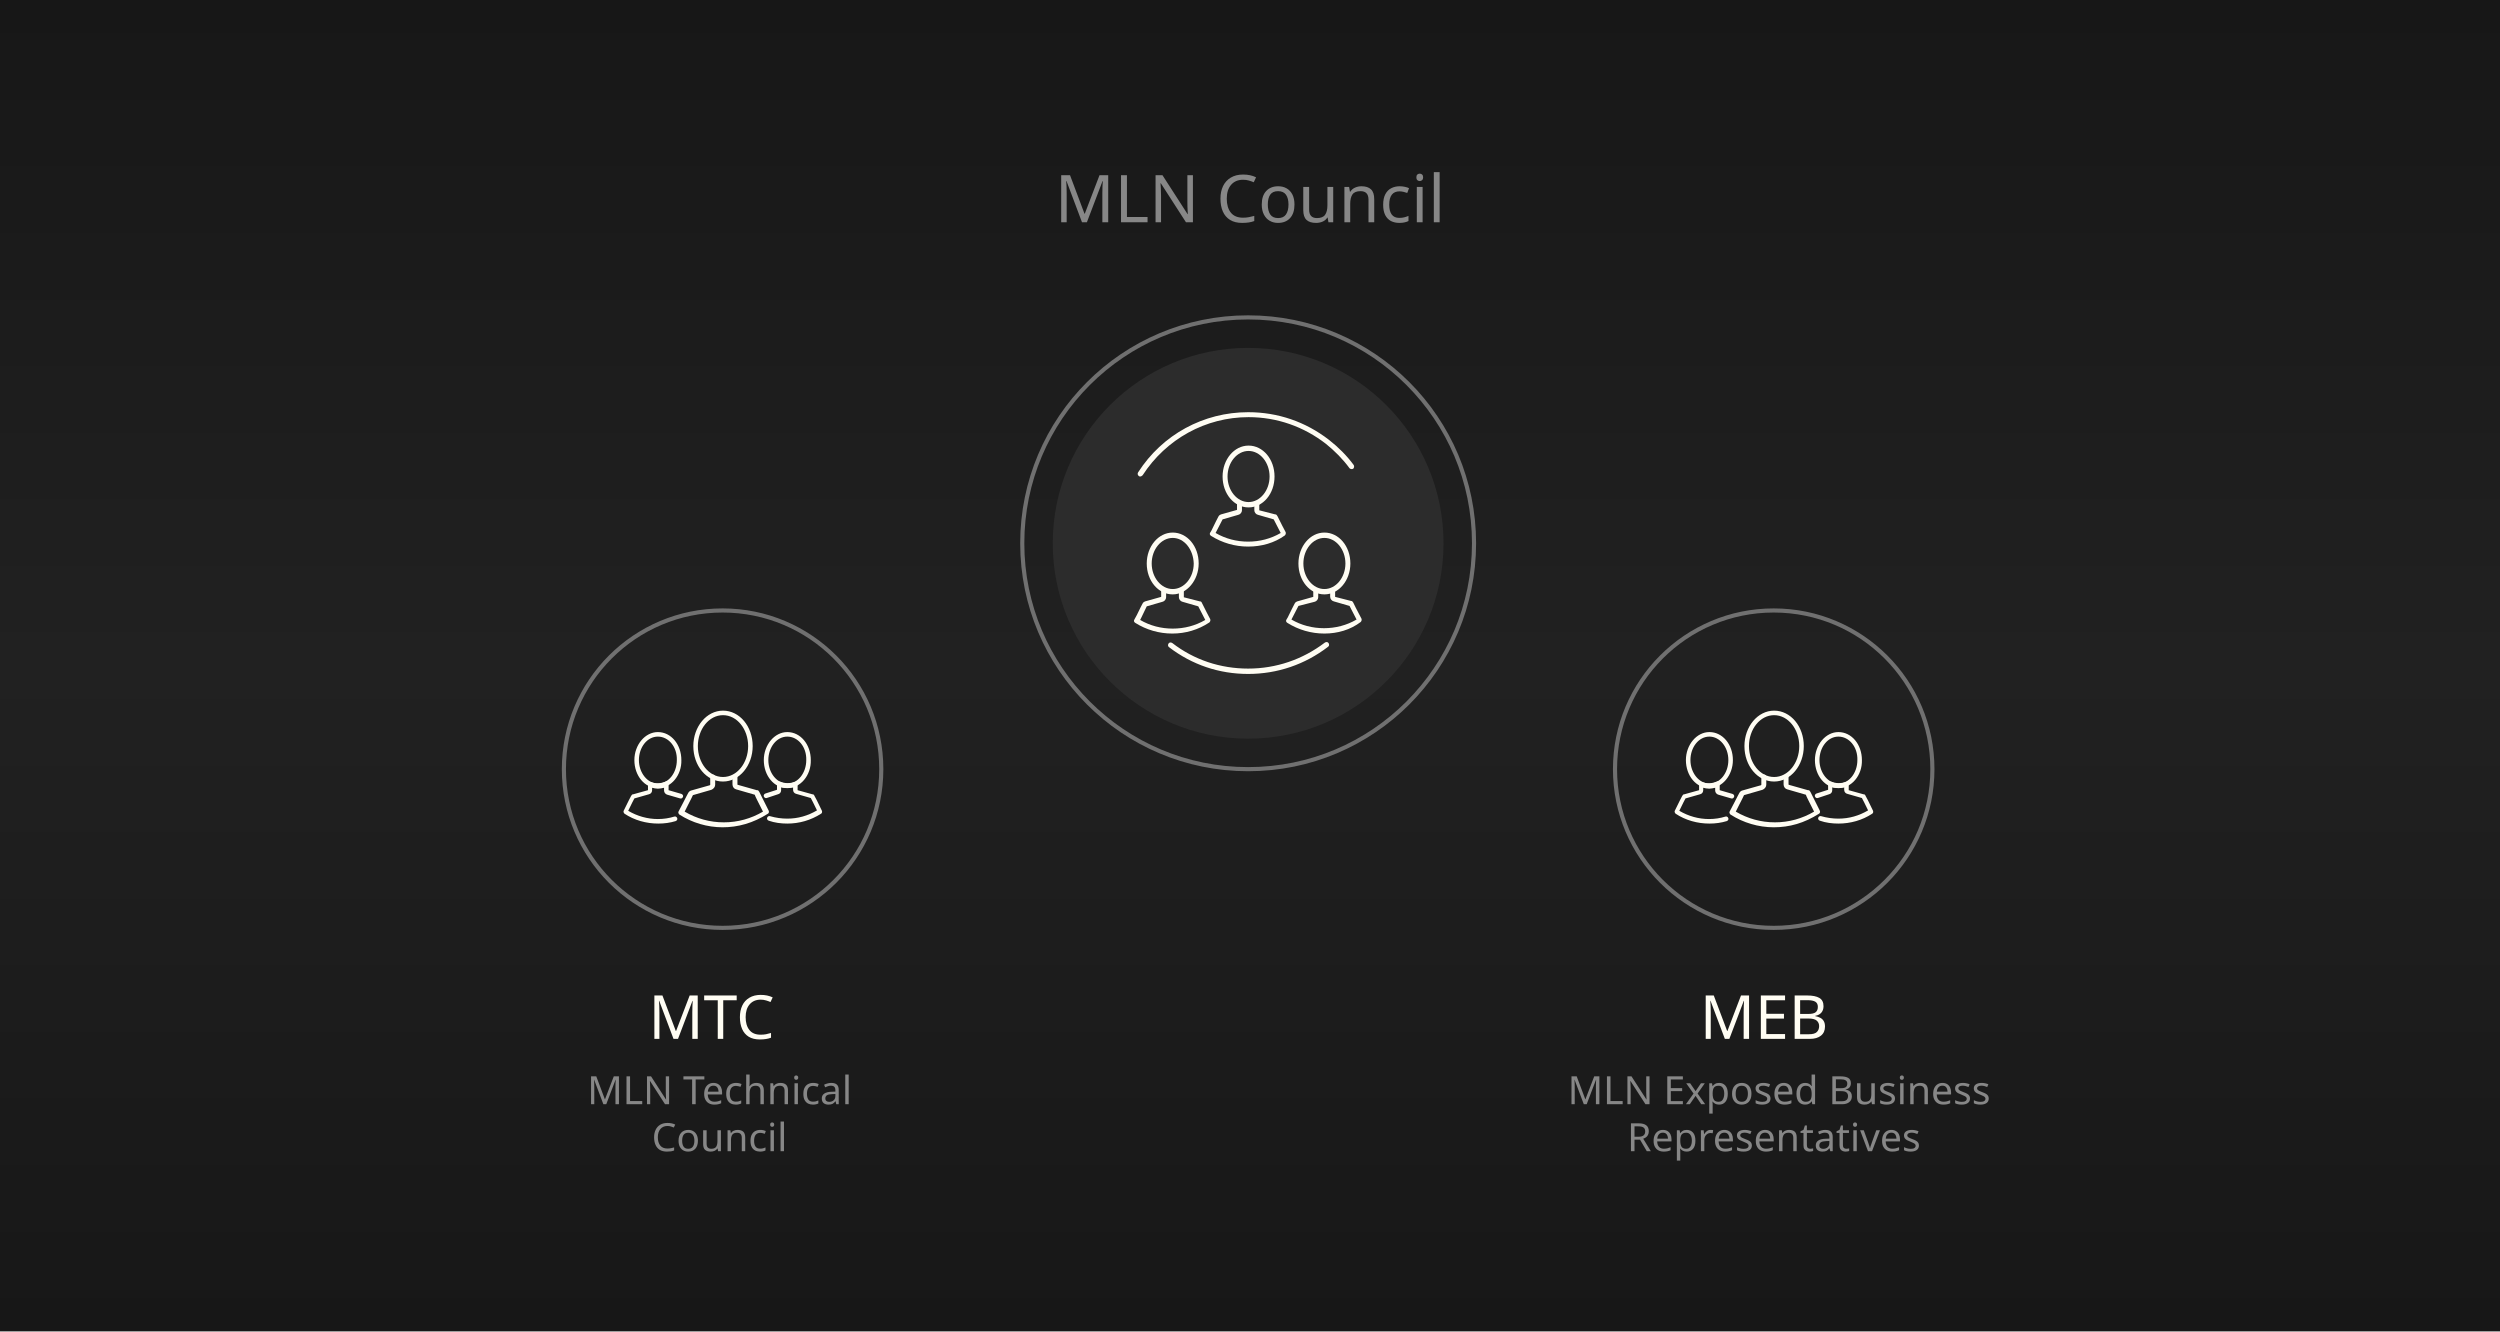
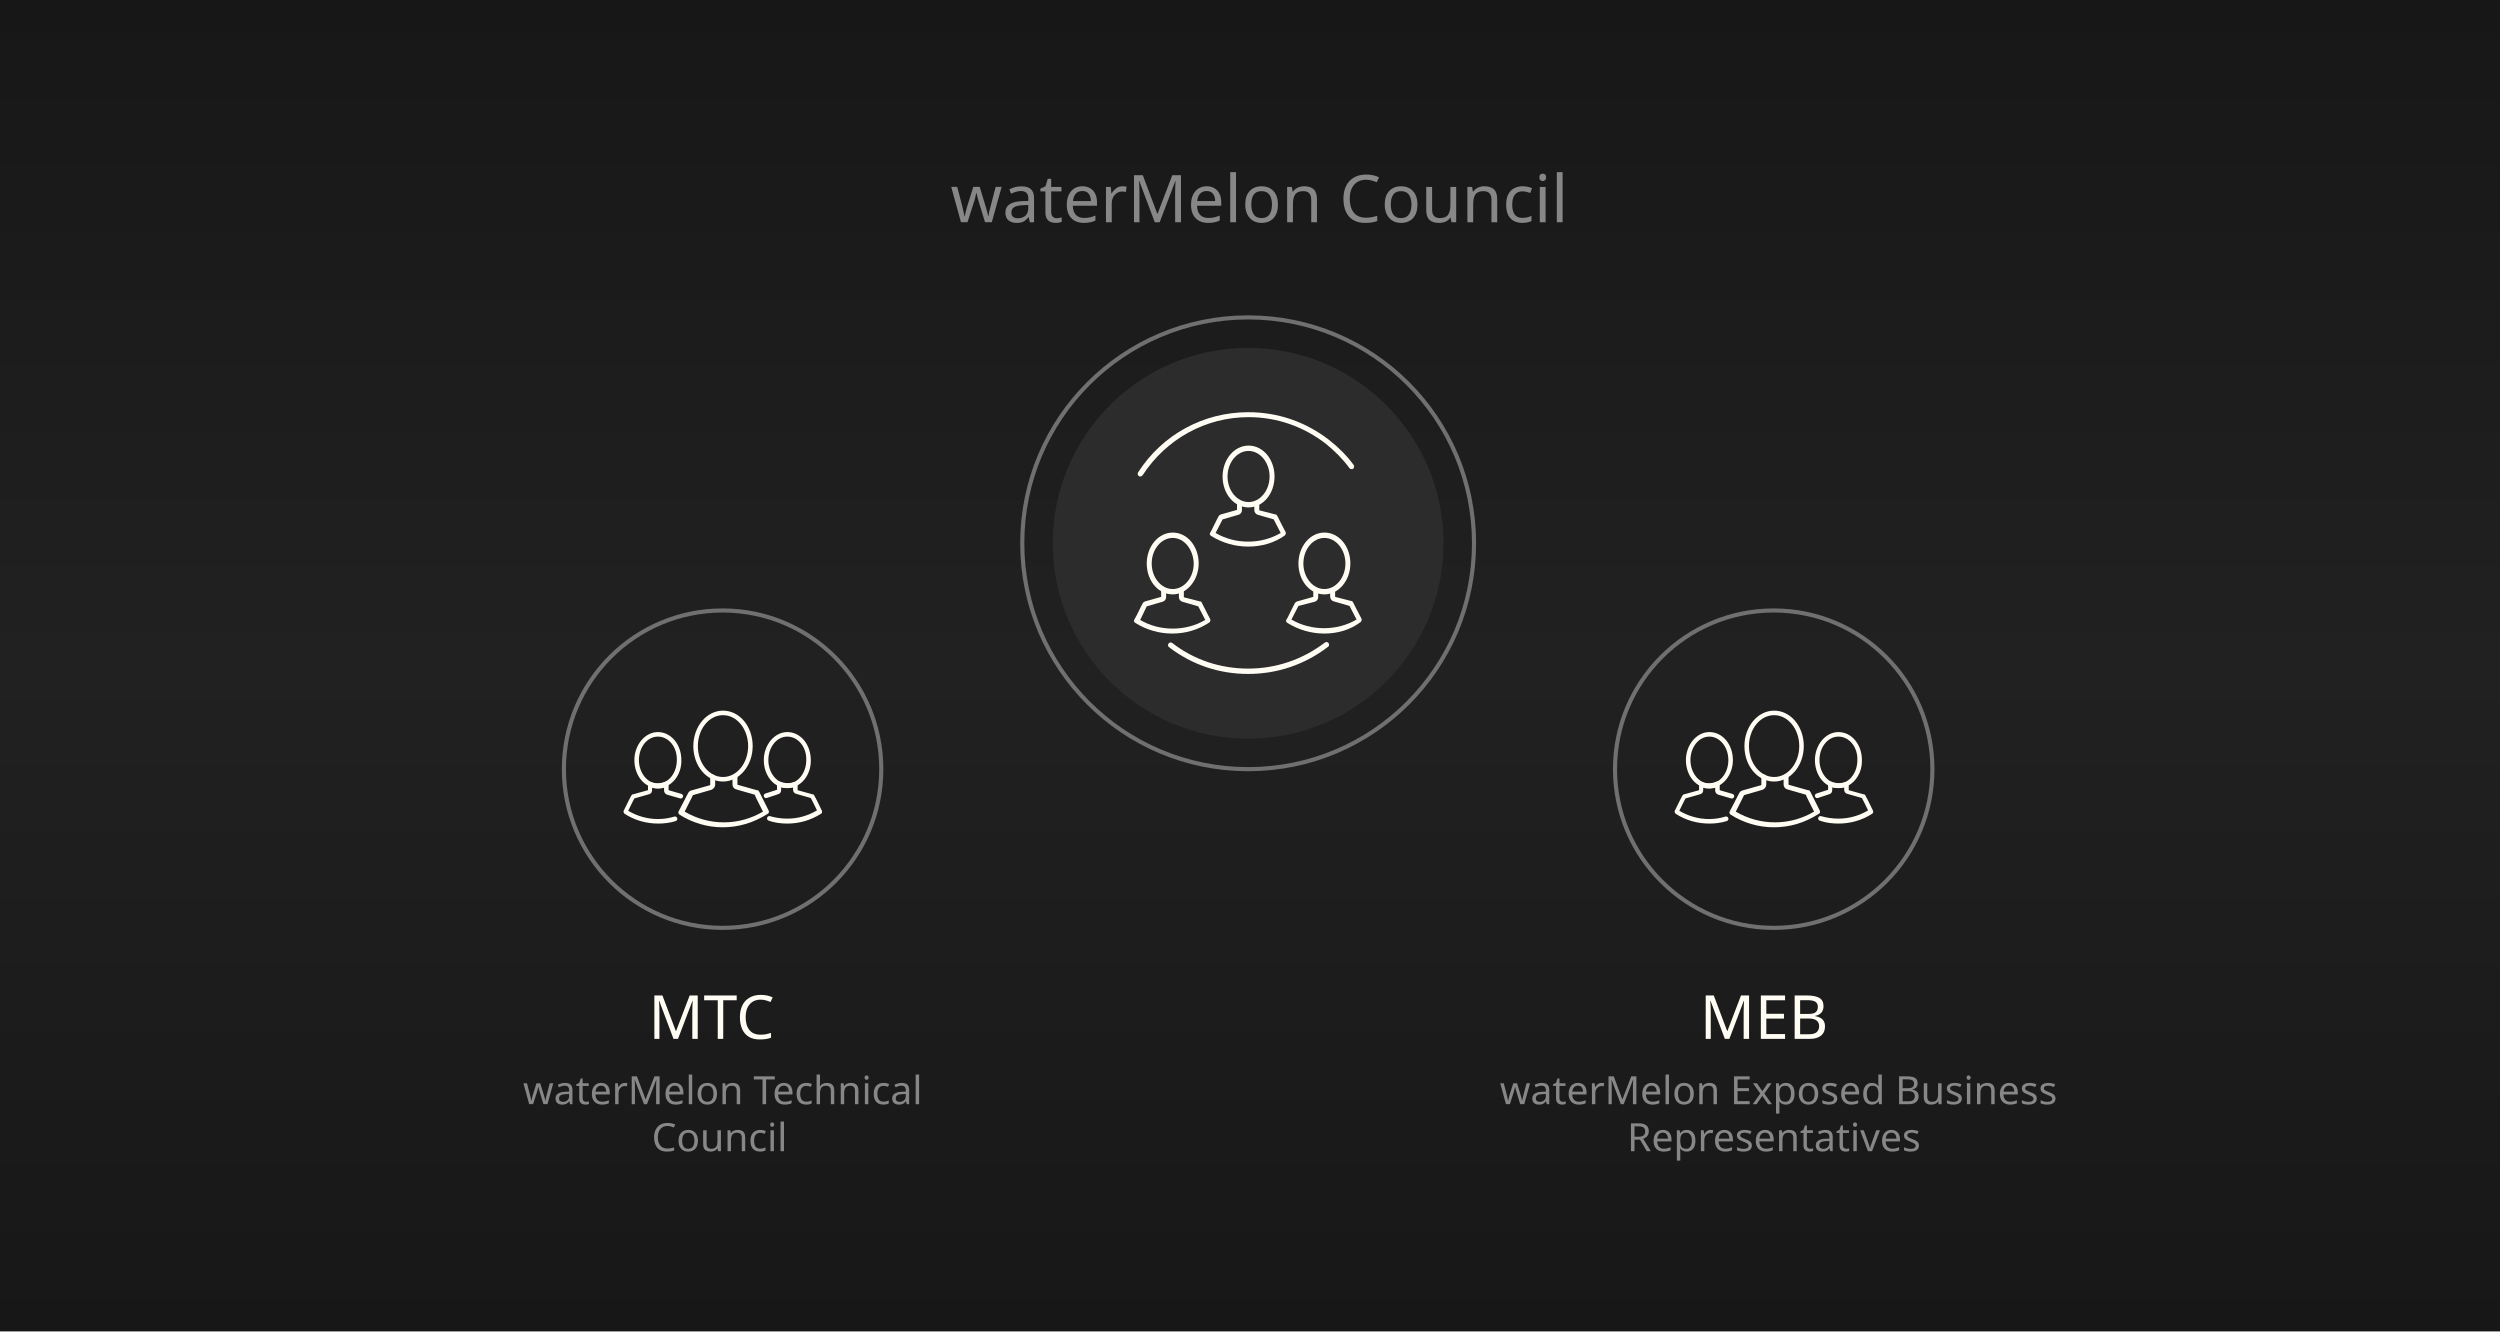
<svg xmlns="http://www.w3.org/2000/svg" version="1.1" id="Layer_1" x="0px" y="0px" viewBox="0 0 606.5 323" style="enable-background:new 0 0 606.5 323;" xml:space="preserve">
  <style type="text/css">
	.st0{display:none;fill:#171717;}
	.st1{display:none;}
	.st2{display:inline;}
	.st3{fill:none;stroke:#2B2B2B;stroke-miterlimit:10;}
	.st4{fill:none;stroke:#2B2B2B;stroke-miterlimit:10;stroke-dasharray:3.002,3.002;}
	.st5{fill:none;stroke:#2B2B2B;stroke-miterlimit:10;stroke-dasharray:3.02,3.02;}
	.st6{fill:none;stroke:#2B2B2B;stroke-miterlimit:10;stroke-dasharray:2.921,2.921;}
	.st7{fill:url(#SVGID_1_);}
	.st8{fill:#878787;}
	.st9{font-family:'SourceSerifPro-Regular';}
	.st10{font-size:16px;}
	.st11{fill:#2C2C2C;}
	.st12{fill:none;stroke:#707070;stroke-miterlimit:10;}
	.st13{fill:#FFFDF3;}
	.st14{font-family:'SourceSerifPro-Semibold';}
	.st15{font-size:14.748px;}
	.st16{font-size:9.481px;}
</style>
  <rect x="-81.7" y="-100.4" class="st0" width="841.9" height="595.3" />
  <g class="st1">
    <g class="st2">
      <polyline class="st3" points="182.1,392.1 182.1,393.6 180.6,393.6   " />
      <line class="st4" x1="177.6" y1="393.6" x2="5" y2="393.6" />
      <polyline class="st3" points="3.5,393.6 2,393.6 2,392.1   " />
      <line class="st5" x1="2" y1="389" x2="2" y2="4" />
      <polyline class="st3" points="2,2.5 2,1 3.5,1   " />
      <line class="st4" x1="6.5" y1="1" x2="179.1" y2="1" />
      <polyline class="st3" points="180.6,1 182.1,1 182.1,2.5   " />
      <line class="st5" x1="182.1" y1="5.5" x2="182.1" y2="390.5" />
    </g>
  </g>
  <g class="st1">
    <g class="st2">
      <polyline class="st3" points="392.5,392.1 392.5,393.6 391,393.6   " />
      <line class="st4" x1="388" y1="393.6" x2="215.4" y2="393.6" />
      <polyline class="st3" points="213.9,393.6 212.4,393.6 212.4,392.1   " />
      <line class="st5" x1="212.4" y1="389" x2="212.4" y2="4" />
      <polyline class="st3" points="212.4,2.5 212.4,1 213.9,1   " />
      <line class="st4" x1="216.9" y1="1" x2="389.5" y2="1" />
      <polyline class="st3" points="391,1 392.5,1 392.5,2.5   " />
      <line class="st5" x1="392.5" y1="5.5" x2="392.5" y2="390.5" />
    </g>
  </g>
  <g class="st1">
    <g class="st2">
      <polyline class="st3" points="534,392.1 534,393.6 532.5,393.6   " />
      <line class="st6" x1="529.6" y1="393.6" x2="425.9" y2="393.6" />
      <polyline class="st3" points="424.4,393.6 422.9,393.6 422.9,392.1   " />
      <line class="st5" x1="422.9" y1="389" x2="422.9" y2="4" />
      <polyline class="st3" points="422.9,2.5 422.9,1 424.4,1   " />
      <line class="st6" x1="427.4" y1="1" x2="531" y2="1" />
      <polyline class="st3" points="532.5,1 534,1 534,2.5   " />
      <line class="st5" x1="534" y1="5.5" x2="534" y2="390.5" />
    </g>
  </g>
  <g class="st1">
    <g class="st2">
      <polyline class="st3" points="676.5,392.1 676.5,393.6 675,393.6   " />
      <line class="st6" x1="672.1" y1="393.6" x2="568.4" y2="393.6" />
      <polyline class="st3" points="566.9,393.6 565.4,393.6 565.4,392.1   " />
      <line class="st5" x1="565.4" y1="389" x2="565.4" y2="4" />
      <polyline class="st3" points="565.4,2.5 565.4,1 566.9,1   " />
      <line class="st6" x1="569.8" y1="1" x2="673.5" y2="1" />
      <polyline class="st3" points="675,1 676.5,1 676.5,2.5   " />
      <line class="st5" x1="676.5" y1="5.5" x2="676.5" y2="390.5" />
    </g>
  </g>
-   <linearGradient id="SVGID_1_" gradientUnits="userSpaceOnUse" x1="303.25" y1="-975.724" x2="303.25" y2="-652.724" gradientTransform="matrix(1 0 0 -1 0 -652.7244)">
+   <linearGradient id="SVGID_1_" gradientUnits="userSpaceOnUse" x1="303.25" y1="1131.63" x2="303.25" y2="808.63" gradientTransform="matrix(1 0 0 1 0 -808.6299)">
    <stop offset="0" style="stop-color:#171717" />
    <stop offset="0.5" style="stop-color:#212121" />
    <stop offset="1" style="stop-color:#171717" />
  </linearGradient>
-   <rect class="st7" width="606.5" height="323" />
-   <text transform="matrix(1 0 0 1 255.8989 53.9216)" class="st8 st9 st10">MLN Council</text>
+   <rect y="0" class="st7" width="606.5" height="323" />
+   <text transform="matrix(1 0 0 1 230.5954 53.9216)" class="st8 st9 st10">waterMelon Council</text>
  <g>
    <circle class="st11" cx="302.8" cy="131.8" r="47.4" />
    <circle class="st12" cx="302.8" cy="131.8" r="54.8" />
    <g>
      <g>
        <g>
          <path class="st13" d="M302.8,132.6c-3.2,0-6.3-0.9-9-2.6c-0.3-0.2-0.4-0.5-0.2-0.8l0.3-0.5c0.8-1.7,1.6-3.2,1.7-3.4      c0.1-0.2,0.2-0.3,0.4-0.4c0.1,0,0.1-0.1,0.2-0.1l3.9-1.1v-1.5c0-0.3,0.3-0.6,0.6-0.6c0.3,0,0.6,0.3,0.6,0.6v1.6      c0,0.5-0.4,1-0.9,1.1l-3.8,1.1c-0.2,0.4-0.9,1.8-1.7,3.3l0,0c2.4,1.4,5.1,2.1,7.9,2.1s5.5-0.7,7.9-2.1c-0.9-1.7-1.5-2.9-1.7-3.3      l-3.8-1.1c-0.5-0.1-0.9-0.6-0.9-1.1v-1.5c0-0.3,0.3-0.6,0.6-0.6c0.3,0,0.6,0.3,0.6,0.6v1.5l3.9,1c0.1,0,0.1,0,0.1,0      c0.1,0,0.3,0.2,0.4,0.4c0.1,0.1,0.8,1.7,2,3.9c0.1,0.3,0,0.6-0.2,0.8C309.2,131.7,306.1,132.6,302.8,132.6z" />
          <path class="st13" d="M302.9,123.1c-3.5,0-6.3-3.3-6.3-7.5c0-4.1,2.8-7.5,6.3-7.5s6.3,3.3,6.3,7.5      C309.2,119.8,306.4,123.1,302.9,123.1z M302.9,109.4c-2.8,0-5.1,2.8-5.1,6.2c0,3.4,2.3,6.2,5.1,6.2c2.8,0,5.1-2.8,5.1-6.2      C308,112.2,305.7,109.4,302.9,109.4z" />
        </g>
        <g>
          <g>
            <path class="st13" d="M321.3,153.7c-3.2,0-6.3-0.9-9-2.6c-0.3-0.2-0.4-0.5-0.2-0.8l0.3-0.5c0.8-1.7,1.6-3.2,1.7-3.4       s0.2-0.3,0.4-0.4c0.1,0,0.1-0.1,0.2-0.1l3.9-1.1v-1.5c0-0.3,0.3-0.6,0.6-0.6c0.3,0,0.6,0.3,0.6,0.6v1.6c0,0.5-0.4,1-0.9,1.1       l-3.9,1c-0.2,0.4-0.9,1.8-1.7,3.3l0,0c2.4,1.4,5.1,2.1,7.9,2.1s5.5-0.7,7.9-2.1c-0.9-1.7-1.5-2.9-1.7-3.3l-3.8-1.1       c-0.5-0.1-0.9-0.6-0.9-1.1v-1.5c0-0.3,0.3-0.6,0.6-0.6s0.6,0.3,0.6,0.6v1.5l3.9,1c0.1,0,0.1,0,0.1,0c0.1,0,0.3,0.2,0.4,0.4       s0.8,1.7,2,3.9c0.1,0.3,0,0.6-0.2,0.8C327.6,152.8,324.5,153.7,321.3,153.7z" />
            <path class="st13" d="M321.3,144.2c-3.5,0-6.3-3.3-6.3-7.5c0-4.1,2.8-7.5,6.3-7.5s6.3,3.3,6.3,7.5       C327.6,140.8,324.8,144.2,321.3,144.2z M321.3,130.5c-2.8,0-5.1,2.8-5.1,6.2s2.3,6.2,5.1,6.2c2.8,0,5.1-2.8,5.1-6.2       S324.1,130.5,321.3,130.5z" />
          </g>
          <g>
            <path class="st13" d="M284.4,153.7c-3.2,0-6.3-0.9-9-2.6c-0.3-0.2-0.4-0.5-0.2-0.8l0.6-1.1c0.7-1.4,1.3-2.7,1.4-2.8       c0.1-0.2,0.2-0.3,0.4-0.4c0.1,0,0.1-0.1,0.2-0.1l3.9-1.1v-1.5c0-0.3,0.3-0.6,0.6-0.6c0.3,0,0.6,0.3,0.6,0.6v1.6       c0,0.5-0.4,1-0.9,1.1l-3.8,1.1c-0.2,0.4-0.7,1.4-1.3,2.7l-0.3,0.6c2.4,1.4,5.1,2.1,7.9,2.1s5.5-0.7,7.9-2.1       c-0.9-1.7-1.5-2.9-1.7-3.3l-3.8-1.1c-0.5-0.1-0.9-0.6-0.9-1.1v-1.5c0-0.3,0.3-0.6,0.6-0.6c0.3,0,0.6,0.3,0.6,0.6v1.5l3.9,1       c0.1,0,0.1,0,0.1,0c0.1,0,0.3,0.1,0.4,0.4c0.1,0.1,0.8,1.7,2,3.9c0.1,0.3,0,0.6-0.2,0.8C290.7,152.8,287.6,153.7,284.4,153.7z" />
            <path class="st13" d="M284.5,144.2c-3.5,0-6.3-3.3-6.3-7.5c0-4.1,2.8-7.5,6.3-7.5s6.3,3.3,6.3,7.5       C290.8,140.8,287.9,144.2,284.5,144.2z M284.5,130.5c-2.8,0-5.1,2.8-5.1,6.2s2.3,6.2,5.1,6.2c2.8,0,5.1-2.8,5.1-6.2       C289.5,133.3,287.3,130.5,284.5,130.5z" />
          </g>
        </g>
      </g>
      <path class="st13" d="M302.8,163.5c-7,0-13.6-2.2-19.2-6.5c-0.3-0.2-0.3-0.6-0.1-0.9c0.2-0.3,0.6-0.3,0.9-0.1    c5.3,4.1,11.7,6.2,18.4,6.2c6.8,0,13.2-2.2,18.6-6.3c0.3-0.2,0.7-0.2,0.9,0.1c0.2,0.3,0.2,0.7-0.1,0.9    C316.6,161.2,309.9,163.5,302.8,163.5z" />
      <path class="st13" d="M276.6,115.6c-0.1,0-0.2,0-0.3-0.1c-0.3-0.2-0.4-0.6-0.2-0.9c5.9-9.2,15.9-14.6,26.7-14.6    c7.2,0,13.9,2.3,19.6,6.7c2.3,1.8,4.3,3.8,6,6.1c0.2,0.3,0.1,0.7-0.1,0.9c-0.3,0.2-0.7,0.1-0.9-0.1c-1.6-2.2-3.6-4.2-5.7-5.9    c-5.4-4.2-11.9-6.5-18.8-6.5c-10.4,0-20,5.3-25.7,14.1C277,115.5,276.8,115.6,276.6,115.6z" />
    </g>
  </g>
  <text transform="matrix(1 0 0 1 157.3145 252.0317)" class="st13 st14 st15">MTC</text>
-   <text transform="matrix(1 0 0 1 142.4678 267.8862)" class="st8 st9 st16">MLN Technical</text>
+   <text transform="matrix(1 0 0 1 126.8775 267.8862)" class="st8 st9 st16">waterMelon Technical</text>
  <text transform="matrix(1 0 0 1 158.1068 279.2862)" class="st8 st9 st16">Council</text>
  <text transform="matrix(1 0 0 1 412.3691 252.0317)" class="st13 st14 st15">MEB</text>
-   <text transform="matrix(1 0 0 1 380.3218 267.8862)" class="st8 st9 st16">MLN Exposed Business</text>
+   <text transform="matrix(1 0 0 1 363.8457 267.8862)" class="st8 st9 st16">waterMelon Exposed Business</text>
  <text transform="matrix(1 0 0 1 394.7482 279.2862)" class="st8 st9 st16">Representatives</text>
  <g>
    <circle class="st12" cx="175.3" cy="186.6" r="38.5" />
    <g>
      <g>
        <path class="st13" d="M191,199.8c-1.5,0-3.1-0.2-4.5-0.7c-0.3-0.1-0.5-0.4-0.4-0.7s0.4-0.5,0.7-0.4c1.4,0.4,2.8,0.6,4.2,0.6     c2.6,0,5-0.7,7.2-2c-0.8-1.6-1.3-2.7-1.5-3l-3.5-1c-0.5-0.1-0.8-0.5-0.8-1V191c-1,0.2-1.9,0.2-2.9,0v0.7c0,0.5-0.3,0.9-0.8,1     l-2.7,0.9c-0.3,0.1-0.6-0.1-0.7-0.4c-0.1-0.3,0.1-0.6,0.4-0.7l2.8-0.9v-1.4c0-0.2,0.1-0.4,0.2-0.5c0.2-0.1,0.3-0.1,0.5-0.1     c1.2,0.5,2.4,0.5,3.6,0.1c0.2-0.1,0.4,0,0.5,0.1s0.2,0.3,0.2,0.5v1.4l3.6,1h0.1c0.1,0,0.3,0.1,0.4,0.4c0.1,0.1,0.8,1.5,1.8,3.6     c0.1,0.3,0,0.6-0.2,0.7C196.7,199,193.9,199.8,191,199.8z" />
        <path class="st13" d="M191,191.2c-3.2,0-5.7-3-5.7-6.8c0-3.7,2.6-6.8,5.7-6.8c3.2,0,5.7,3,5.7,6.8     C196.8,188.1,194.2,191.2,191,191.2z M191,178.7c-2.6,0-4.6,2.6-4.6,5.7c0,3.1,2.1,5.7,4.6,5.7c2.6,0,4.6-2.6,4.6-5.7     C195.7,181.2,193.6,178.7,191,178.7z" />
      </g>
      <g>
        <path class="st13" d="M159.7,199.8c-2.9,0-5.8-0.8-8.2-2.4c-0.2-0.2-0.3-0.5-0.2-0.7c1-2.1,1.7-3.4,1.8-3.6     c0.1-0.2,0.3-0.4,0.4-0.4h0.1l3.6-1v-1.4c0-0.2,0.1-0.4,0.2-0.5c0.1-0.1,0.3-0.1,0.5-0.1c1.2,0.5,2.4,0.4,3.6-0.1     c0.2-0.1,0.4-0.1,0.5,0.1c0.2,0.1,0.2,0.3,0.2,0.5v1.5l3.1,0.9c0.3,0.1,0.5,0.4,0.4,0.7s-0.4,0.5-0.7,0.4l-3.1-0.9     c-0.4-0.1-0.8-0.5-0.8-1v-0.7c-1,0.3-2,0.3-2.9,0v0.6c0,0.5-0.3,0.9-0.8,1l-3.5,1c-0.2,0.3-0.7,1.4-1.5,3c2.2,1.3,4.7,2,7.2,2     c1.4,0,2.7-0.2,4-0.6c0.3-0.1,0.6,0.1,0.7,0.4c0.1,0.3-0.1,0.6-0.4,0.7C162.6,199.6,161.2,199.8,159.7,199.8z" />
        <path class="st13" d="M159.6,191.2c-3.2,0-5.7-3-5.7-6.8c0-3.7,2.6-6.8,5.7-6.8c3.2,0,5.7,3,5.7,6.8     C165.4,188.1,162.8,191.2,159.6,191.2z M159.6,178.7c-2.6,0-4.6,2.6-4.6,5.7c0,3.1,2.1,5.7,4.6,5.7c2.6,0,4.6-2.6,4.6-5.7     C164.3,181.2,162.2,178.7,159.6,178.7z" />
      </g>
      <g>
        <path class="st13" d="M175.3,200.7c-3.7,0-7.4-1.1-10.5-3.1c-0.2-0.2-0.3-0.5-0.2-0.7l1.1-2.1c0.7-1.3,1.2-2.4,1.3-2.5     s0.2-0.3,0.4-0.4c0.1,0,0.1-0.1,0.2-0.1l4.6-1.3l0.1-0.1v-1.9c0-0.3,0.2-0.6,0.6-0.6c0.3,0,0.6,0.2,0.6,0.6v1.9     c0,0.5-0.4,1-0.9,1.2l-4.5,1.3c-0.1,0.3-0.6,1.2-1.2,2.4l-0.8,1.6c2.9,1.7,6.1,2.6,9.5,2.6s6.6-0.9,9.5-2.6     c-1.1-2.2-1.9-3.7-2-4.1l-4.5-1.3c-0.5-0.1-0.9-0.6-0.9-1.2v-1.8c0-0.3,0.2-0.6,0.6-0.6c0.3,0,0.6,0.2,0.6,0.6v1.8     c0,0,0,0.1,0.1,0.1l4.6,1.3c0.1,0,0.1,0,0.2,0c0.1,0,0.3,0.2,0.4,0.4c0.1,0.2,1,2,2.3,4.6c0.1,0.3,0,0.6-0.2,0.7     C182.7,199.7,179,200.7,175.3,200.7z" />
        <path class="st13" d="M175.4,189.6c-4,0-7.2-3.8-7.2-8.6c0-4.7,3.2-8.6,7.2-8.6s7.2,3.8,7.2,8.6     C182.6,185.7,179.4,189.6,175.4,189.6z M175.4,173.5c-3.4,0-6.1,3.4-6.1,7.5s2.7,7.5,6.1,7.5c3.4,0,6.1-3.4,6.1-7.5     S178.8,173.5,175.4,173.5z" />
      </g>
    </g>
  </g>
  <g>
    <circle class="st12" cx="430.3" cy="186.6" r="38.5" />
    <g>
      <g>
        <path class="st13" d="M446,199.8c-1.5,0-3.1-0.2-4.5-0.7c-0.3-0.1-0.5-0.4-0.4-0.7s0.4-0.5,0.7-0.4c1.4,0.4,2.8,0.6,4.2,0.6     c2.6,0,5-0.7,7.2-2c-0.8-1.6-1.3-2.7-1.5-3l-3.5-1c-0.5-0.1-0.8-0.5-0.8-1V191c-1,0.2-1.9,0.2-2.9,0v0.7c0,0.5-0.3,0.9-0.8,1     l-2.7,0.9c-0.3,0.1-0.6-0.1-0.7-0.4c-0.1-0.3,0.1-0.6,0.4-0.7l2.8-0.9v-1.4c0-0.2,0.1-0.4,0.2-0.5c0.2-0.1,0.3-0.1,0.5-0.1     c1.2,0.5,2.4,0.5,3.6,0.1c0.2-0.1,0.4,0,0.5,0.1s0.2,0.3,0.2,0.5v1.4l3.6,1h0.1c0.1,0,0.3,0.1,0.4,0.4c0.1,0.1,0.8,1.5,1.8,3.6     c0.1,0.3,0,0.6-0.2,0.7C451.8,199,448.9,199.8,446,199.8z" />
        <path class="st13" d="M446,191.2c-3.2,0-5.7-3-5.7-6.8c0-3.7,2.6-6.8,5.7-6.8c3.2,0,5.7,3,5.7,6.8     C451.8,188.1,449.2,191.2,446,191.2z M446,178.7c-2.6,0-4.6,2.6-4.6,5.7c0,3.1,2.1,5.7,4.6,5.7c2.6,0,4.6-2.6,4.6-5.7     C450.7,181.2,448.6,178.7,446,178.7z" />
      </g>
      <g>
        <path class="st13" d="M414.7,199.8c-2.9,0-5.8-0.8-8.2-2.4c-0.2-0.2-0.3-0.5-0.2-0.7c1-2.1,1.7-3.4,1.8-3.6     c0.1-0.2,0.3-0.4,0.4-0.4h0.1l3.6-1v-1.4c0-0.2,0.1-0.4,0.2-0.5s0.3-0.1,0.5-0.1c1.2,0.5,2.4,0.4,3.6-0.1     c0.2-0.1,0.4-0.1,0.5,0.1c0.2,0.1,0.2,0.3,0.2,0.5v1.5l3.1,0.9c0.3,0.1,0.5,0.4,0.4,0.7s-0.4,0.5-0.7,0.4l-3.1-0.9     c-0.4-0.1-0.8-0.5-0.8-1v-0.7c-1,0.3-2,0.3-2.9,0v0.6c0,0.5-0.3,0.9-0.8,1l-3.5,1c-0.2,0.3-0.7,1.4-1.5,3c2.2,1.3,4.7,2,7.2,2     c1.4,0,2.7-0.2,4-0.6c0.3-0.1,0.6,0.1,0.7,0.4c0.1,0.3-0.1,0.6-0.4,0.7C417.6,199.6,416.2,199.8,414.7,199.8z" />
        <path class="st13" d="M414.7,191.2c-3.2,0-5.7-3-5.7-6.8c0-3.7,2.6-6.8,5.7-6.8c3.2,0,5.7,3,5.7,6.8     C420.4,188.1,417.8,191.2,414.7,191.2z M414.7,178.7c-2.6,0-4.6,2.6-4.6,5.7c0,3.1,2.1,5.7,4.6,5.7c2.6,0,4.6-2.6,4.6-5.7     C419.3,181.2,417.2,178.7,414.7,178.7z" />
      </g>
      <g>
        <path class="st13" d="M430.3,200.7c-3.7,0-7.4-1.1-10.5-3.1c-0.2-0.2-0.3-0.5-0.2-0.7l1.1-2.1c0.7-1.3,1.2-2.4,1.3-2.5     c0.1-0.1,0.2-0.3,0.4-0.4c0.1,0,0.1-0.1,0.2-0.1l4.6-1.3l0.1-0.1v-1.9c0-0.3,0.2-0.6,0.6-0.6s0.6,0.2,0.6,0.6v1.9     c0,0.5-0.4,1-0.9,1.2l-4.5,1.3c-0.1,0.3-0.6,1.2-1.2,2.4l-0.8,1.6c2.9,1.7,6.1,2.6,9.5,2.6s6.6-0.9,9.5-2.6     c-1.1-2.2-1.9-3.7-2-4.1l-4.5-1.3c-0.5-0.1-0.9-0.6-0.9-1.2v-1.8c0-0.3,0.2-0.6,0.6-0.6c0.3,0,0.6,0.2,0.6,0.6v1.8     c0,0,0,0.1,0.1,0.1l4.6,1.3c0.1,0,0.1,0,0.2,0s0.3,0.2,0.4,0.4s1,2,2.3,4.6c0.1,0.3,0,0.6-0.2,0.7     C437.7,199.7,434.1,200.7,430.3,200.7z" />
        <path class="st13" d="M430.4,189.6c-4,0-7.2-3.8-7.2-8.6c0-4.7,3.2-8.6,7.2-8.6s7.2,3.8,7.2,8.6     C437.6,185.7,434.4,189.6,430.4,189.6z M430.4,173.5c-3.4,0-6.1,3.4-6.1,7.5s2.7,7.5,6.1,7.5s6.1-3.4,6.1-7.5     S433.8,173.5,430.4,173.5z" />
      </g>
    </g>
  </g>
</svg>
